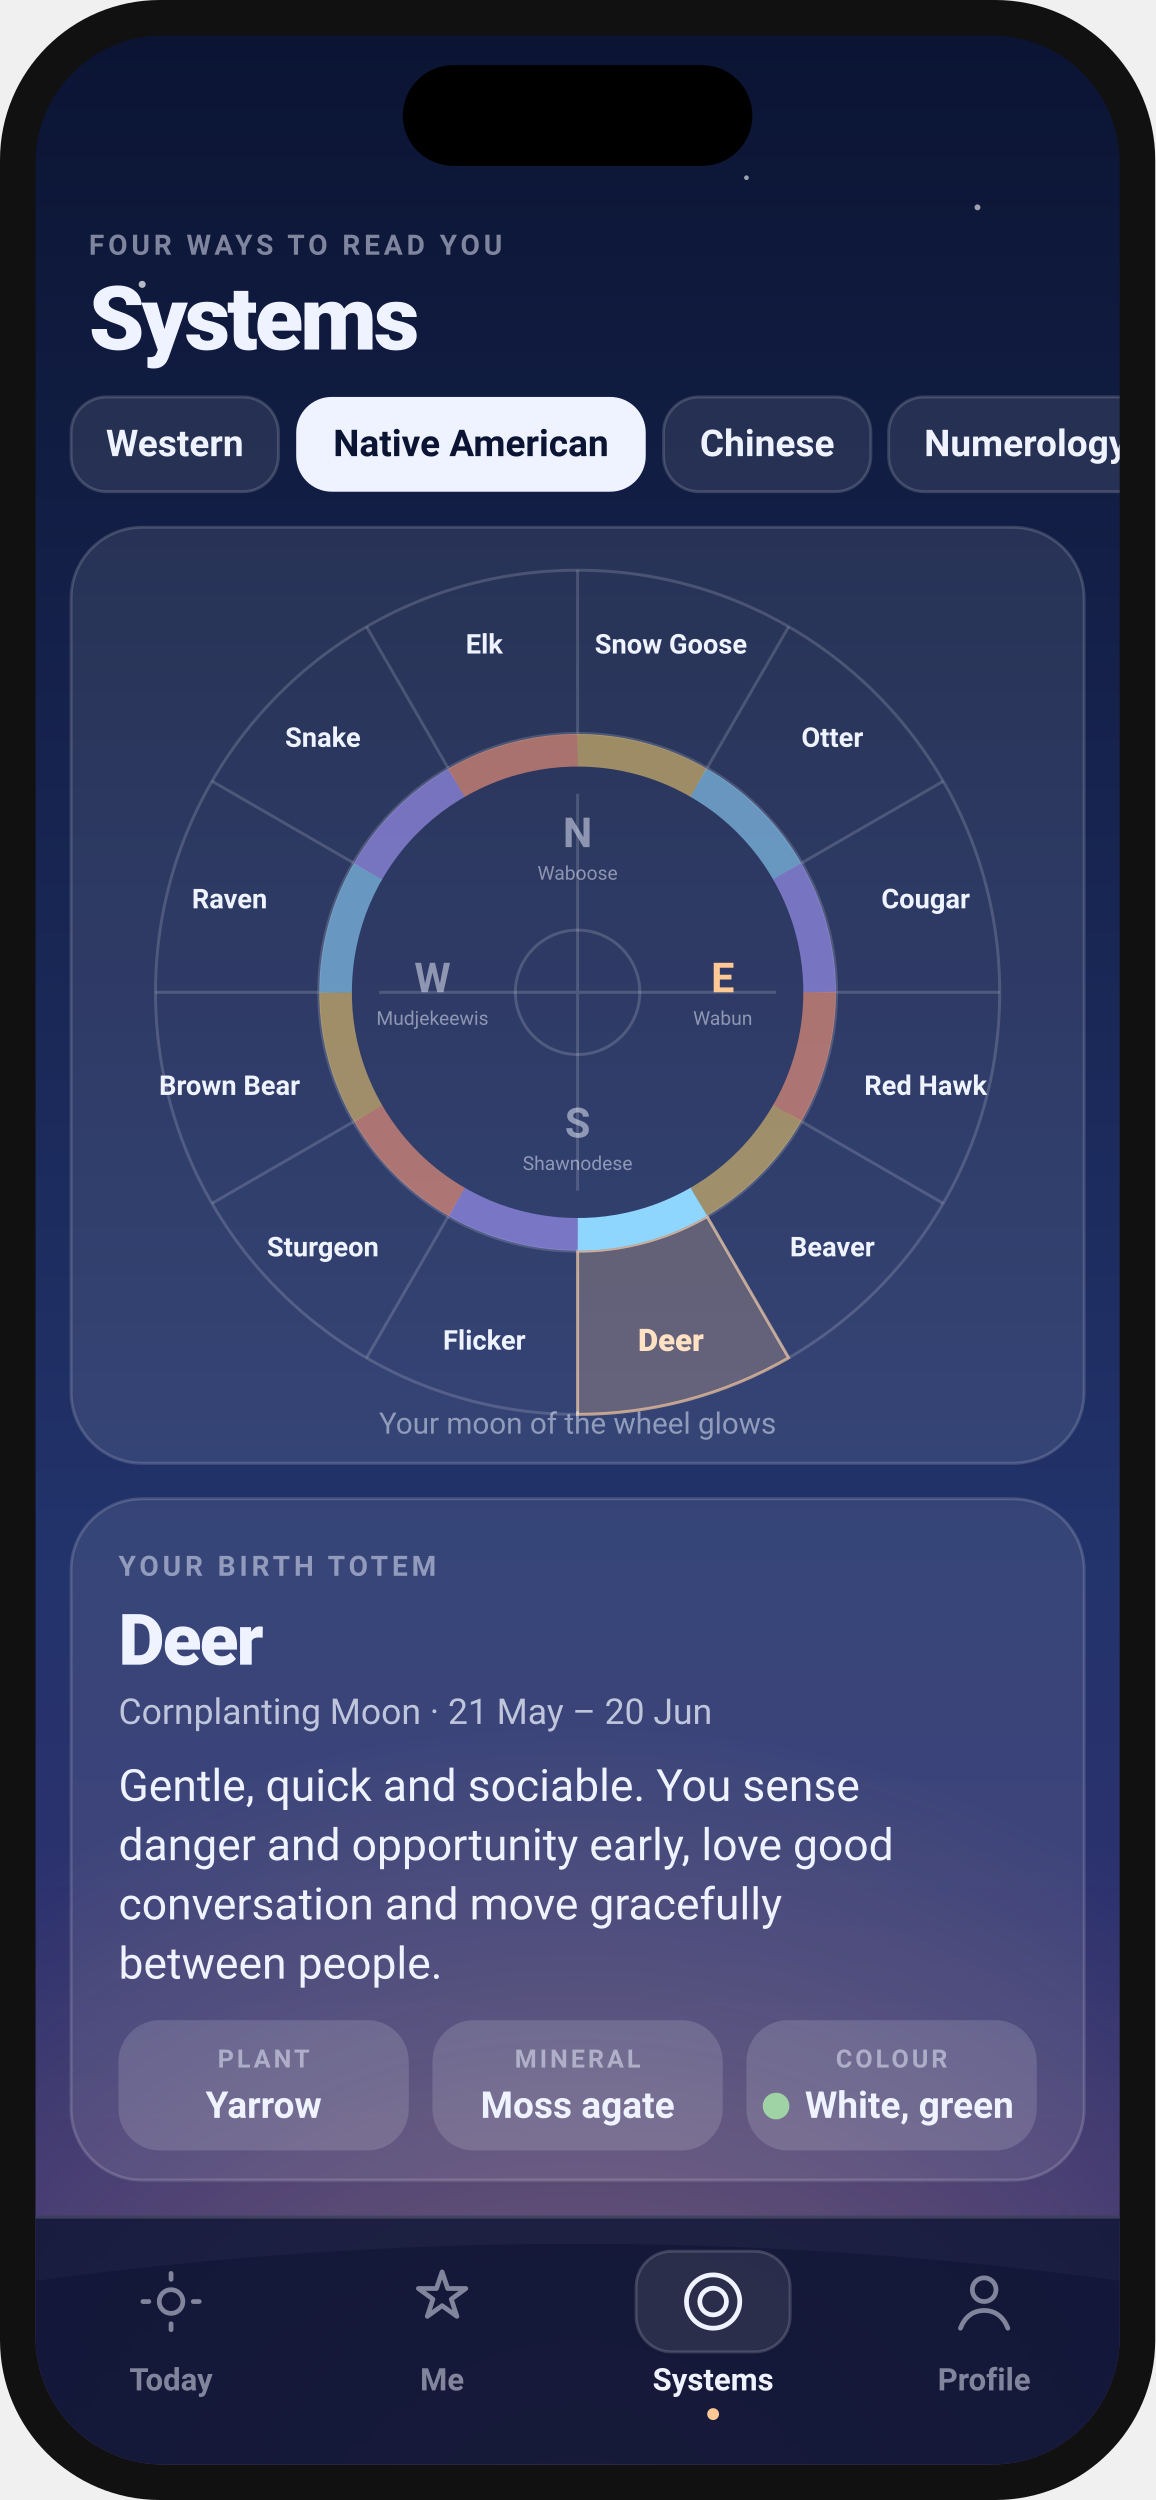
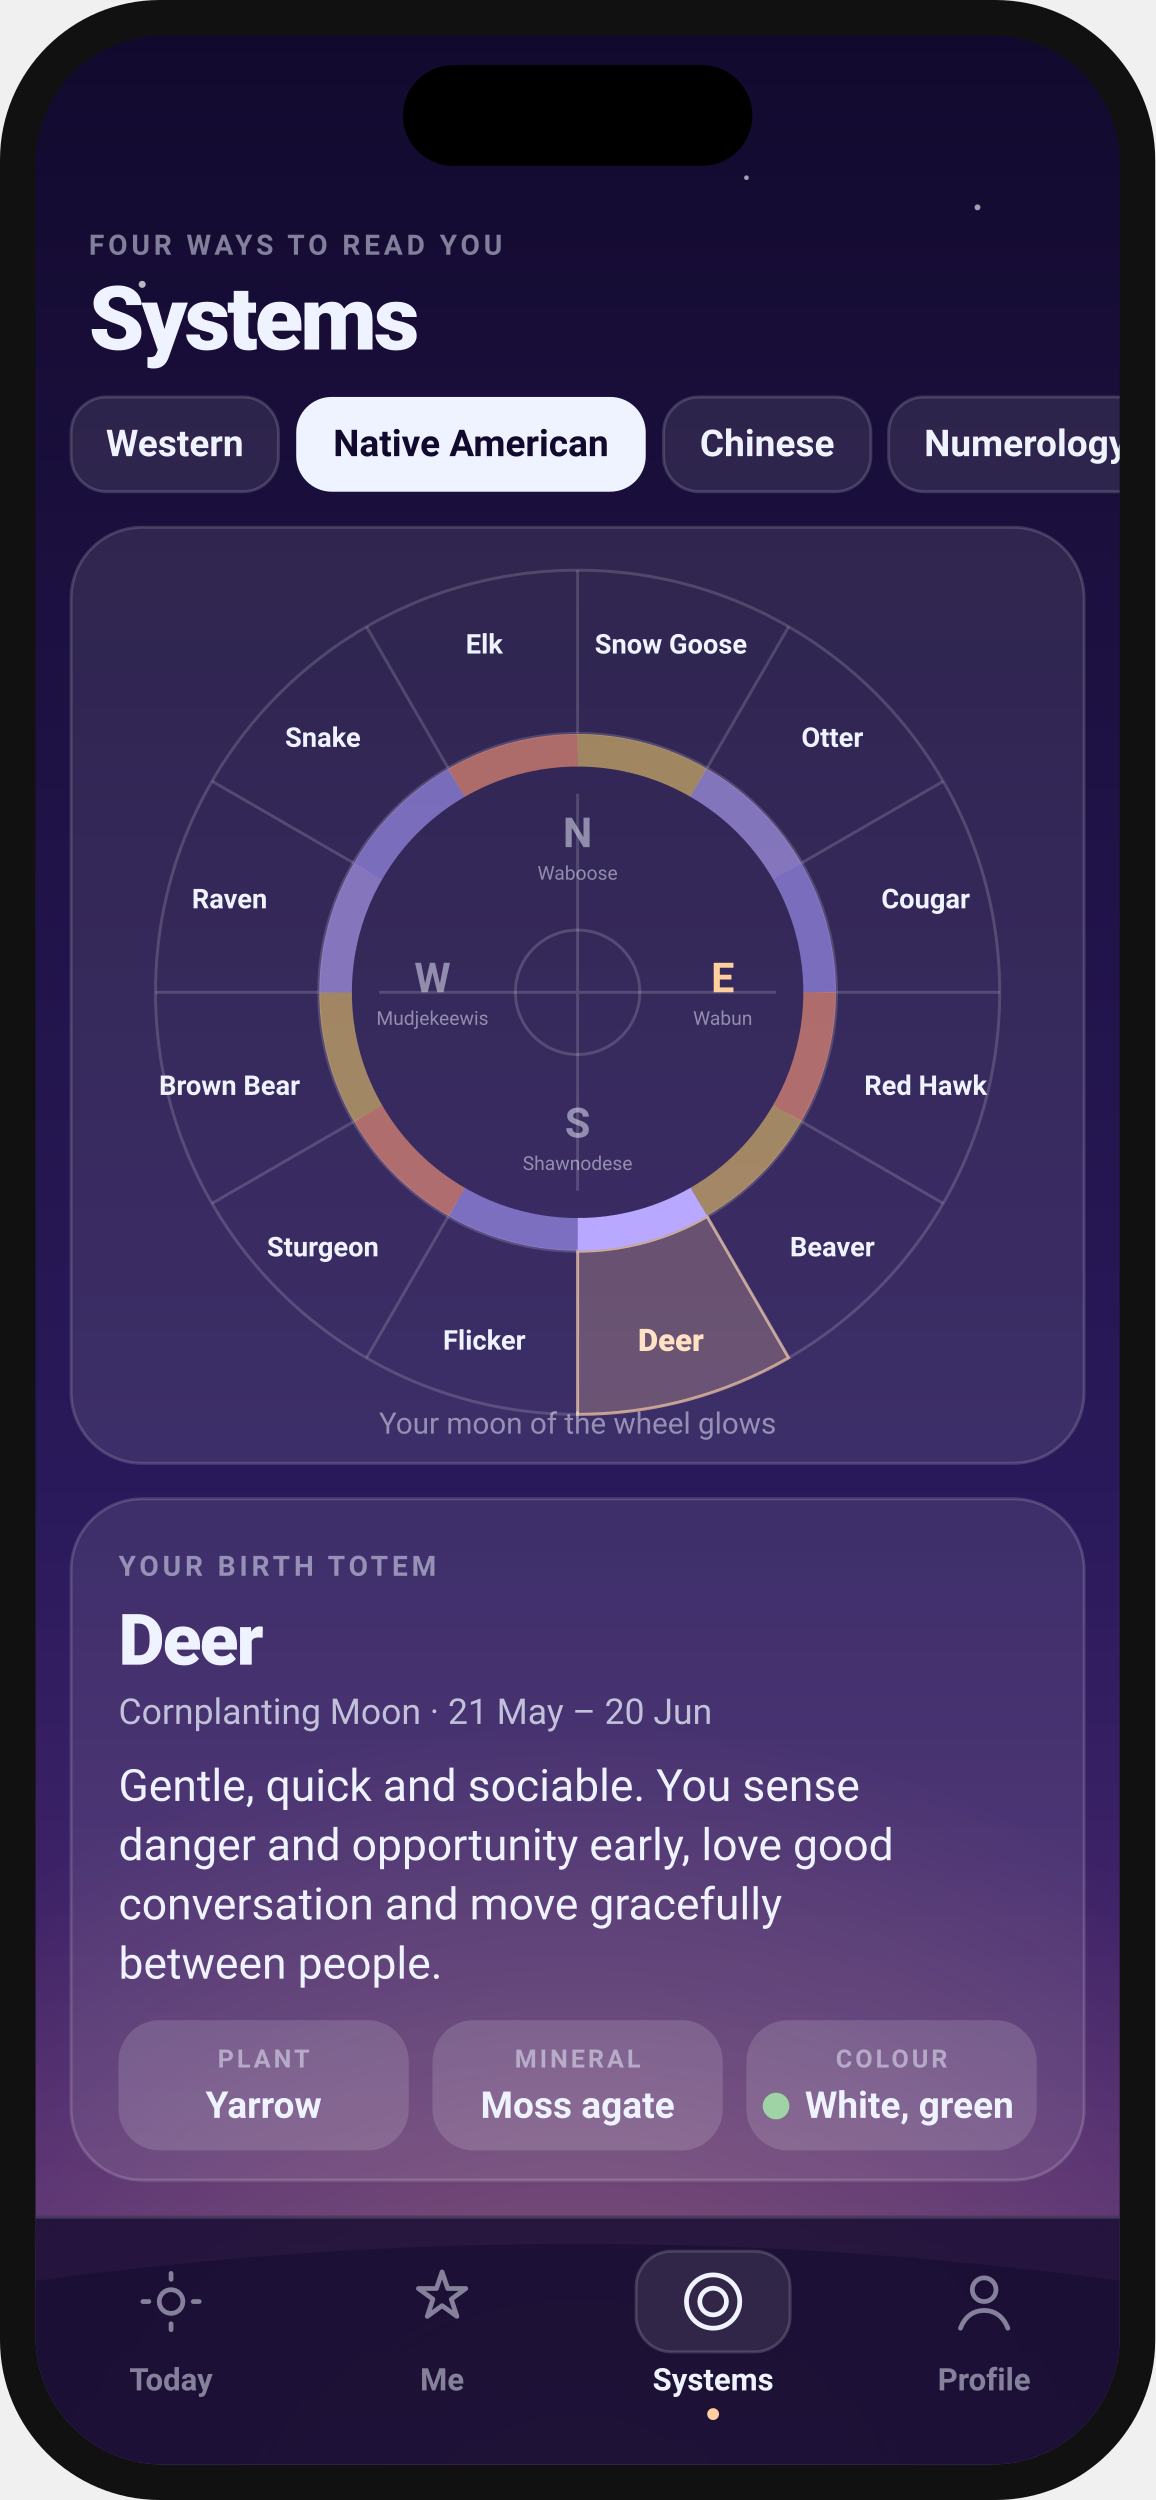
<svg xmlns="http://www.w3.org/2000/svg" viewBox="0 0 390 844" width="390" height="844">
  <defs>
    <linearGradient id="sky" x1="0" y1="0" x2="0" y2="1">
-       <stop offset="0" stop-color="#0b1433" />
-       <stop offset=".62" stop-color="#22336b" />
-       <stop offset="1" stop-color="#3b2f72" />
+       <stop offset="0" stop-color="#120a2e" />
+       <stop offset=".62" stop-color="#2b1a5c" />
+       <stop offset="1" stop-color="#5b2f7a" />
    </linearGradient>
    <radialGradient id="glow" cx=".5" cy=".5" r=".5">
      <stop offset="0" stop-color="#ffbe8c" stop-opacity=".34" />
      <stop offset="1" stop-color="#ffbe8c" stop-opacity="0" />
    </radialGradient>
    <clipPath id="scr">
      <rect x="12" y="12" width="366" height="820" rx="43" />
    </clipPath>
    <style>
    text{font-family:ui-rounded,"SF Pro Rounded","SF Pro Display",-apple-system,"Segoe UI",Roboto,sans-serif;fill:#eef3ff}
    .s{font-family:"New York","Iowan Old Style",Georgia,serif}
    .k{font-size:9.5px;font-weight:700;letter-spacing:1.3px;fill:#eef3ff;fill-opacity:.5}
-     .d{fill-opacity:.74} .f{fill-opacity:.5} .g{fill:#ffc996} .g2{fill:#ffe2c4}
+     .d{fill-opacity:.74} .f{fill-opacity:.5} .g{fill:#ffcf9e} .g2{fill:#ffe2c4}
    .card{fill:#fff;fill-opacity:.09;stroke:#fff;stroke-opacity:.16}
    .line{stroke:#fff;stroke-opacity:.16;fill:none}
    .ic{fill:none;stroke:#eef3ff;stroke-width:1.6;stroke-linecap:round;stroke-linejoin:round}
    .t{font-size:9.2px;font-weight:600}
  </style>
  </defs>
  <rect width="390" height="844" rx="54" fill="#111" />
  <g clip-path="url(#scr)">
    <rect x="12" y="12" width="366" height="820" fill="url(#sky)" />
    <ellipse cx="195" cy="860" rx="320" ry="280" fill="url(#glow)" />
    <g fill="#fff">
      <circle cx="48" cy="96" r="1.2" opacity=".7" />
      <circle cx="330" cy="70" r="1" opacity=".6" />
      <circle cx="252" cy="60" r=".8" opacity=".6" />
    </g>
    <path d="M12 770 Q195 745 378 770 V832 H12Z" fill="#170f33" opacity=".55" />
    <text x="30" y="86" class="k">FOUR WAYS TO READ YOU</text>
    <text x="30" y="118" font-size="30" font-weight="800" letter-spacing="-1">Systems</text>
    <rect x="24" y="134" width="70" height="32" rx="12" class="card" />
    <text x="59" y="154" text-anchor="middle" font-size="12.5" font-weight="600">Western</text>
    <rect x="100" y="134" width="118" height="32" rx="12" fill="#eef3ff" />
-     <text x="159" y="154" text-anchor="middle" font-size="12.5" font-weight="600" style="fill:#0b1433">Native American</text>
+     <text x="159" y="154" text-anchor="middle" font-size="12.5" font-weight="600" style="fill:#120a2e">Native American</text>
    <rect x="224" y="134" width="70" height="32" rx="12" class="card" />
    <text x="259" y="154" text-anchor="middle" font-size="12.5" font-weight="600">Chinese</text>
    <rect x="300" y="134" width="96" height="32" rx="12" class="card" />
    <text x="312" y="154" font-size="12.5" font-weight="600">Numerology</text>
    <rect x="24" y="178" width="342" height="316" rx="24" class="card" />
    <circle cx="195" cy="335" r="142.5" fill="#fff" fill-opacity=".05" class="line" />
-     <path d="M266.25 458.4A142.5 142.5 0 0 1 195 477.5L195 422.4A87.4 87.4 0 0 0 238.7 410.7Z" fill="#ffc996" fill-opacity=".24" stroke="#ffc996" stroke-opacity=".6" />
+     <path d="M266.25 458.4A142.5 142.5 0 0 1 195 477.5L195 422.4A87.4 87.4 0 0 0 238.7 410.7Z" fill="#ffcf9e" fill-opacity=".24" stroke="#ffcf9e" stroke-opacity=".6" />
    <circle cx="195" cy="335" r="87.4" class="line" />
    <path class="line" d="M195 192.5V247.6M266.25 211.6L238.7 259.3M318.4 263.75L270.7 291.3M337.5 335H282.4M318.4 406.25L270.7 378.7M266.25 458.4L238.7 410.7M195 477.5V422.4M123.75 458.4L151.3 410.7M71.6 406.25L119.3 378.7M52.5 335H107.6M71.6 263.75L119.3 291.3M123.75 211.6L151.3 259.3" />
    <g fill="none" stroke-width="11" stroke-dasharray="42.78 470.5">
      <circle cx="195" cy="335" r="81.7" stroke="#e9c46a" stroke-opacity=".6" transform="rotate(-90 195 335)" />
-       <circle cx="195" cy="335" r="81.7" stroke="#8fd6ff" stroke-opacity=".6" transform="rotate(-60 195 335)" />
+       <circle cx="195" cy="335" r="81.7" stroke="#b9a8ff" stroke-opacity=".6" transform="rotate(-60 195 335)" />
      <circle cx="195" cy="335" r="81.7" stroke="#a99bff" stroke-opacity=".6" transform="rotate(-30 195 335)" />
      <circle cx="195" cy="335" r="81.7" stroke="#ff9a78" stroke-opacity=".6" transform="rotate(0 195 335)" />
      <circle cx="195" cy="335" r="81.7" stroke="#e9c46a" stroke-opacity=".6" transform="rotate(30 195 335)" />
-       <circle cx="195" cy="335" r="81.7" stroke="#8fd6ff" transform="rotate(60 195 335)" />
+       <circle cx="195" cy="335" r="81.7" stroke="#b9a8ff" transform="rotate(60 195 335)" />
      <circle cx="195" cy="335" r="81.7" stroke="#a99bff" stroke-opacity=".6" transform="rotate(90 195 335)" />
      <circle cx="195" cy="335" r="81.7" stroke="#ff9a78" stroke-opacity=".6" transform="rotate(120 195 335)" />
      <circle cx="195" cy="335" r="81.7" stroke="#e9c46a" stroke-opacity=".6" transform="rotate(150 195 335)" />
-       <circle cx="195" cy="335" r="81.7" stroke="#8fd6ff" stroke-opacity=".6" transform="rotate(180 195 335)" />
+       <circle cx="195" cy="335" r="81.7" stroke="#b9a8ff" stroke-opacity=".6" transform="rotate(180 195 335)" />
      <circle cx="195" cy="335" r="81.7" stroke="#a99bff" stroke-opacity=".6" transform="rotate(210 195 335)" />
      <circle cx="195" cy="335" r="81.7" stroke="#ff9a78" stroke-opacity=".6" transform="rotate(240 195 335)" />
    </g>
    <g text-anchor="middle" dominant-baseline="central" class="t">
      <text x="226.5" y="217.5">Snow Goose</text>
      <text x="281" y="249">Otter</text>
      <text x="312.5" y="303.5">Cougar</text>
      <text x="312.5" y="366.5">Red Hawk</text>
      <text x="281" y="421">Beaver</text>
      <text x="226.5" y="452.5" font-size="10.5" font-weight="800" class="g2">Deer</text>
      <text x="163.5" y="452.5">Flicker</text>
      <text x="109" y="421">Sturgeon</text>
      <text x="77.5" y="366.5">Brown Bear</text>
      <text x="77.5" y="303.5">Raven</text>
      <text x="109" y="249">Snake</text>
      <text x="163.5" y="217.5">Elk</text>
    </g>
    <path class="line" d="M195 268V402M128 335H262" />
    <circle cx="195" cy="335" r="21" class="line" />
    <g text-anchor="middle" font-weight="700" font-size="14">
      <text x="195" y="286" class="f">N</text>
      <text x="244" y="335" class="g">E</text>
      <text x="195" y="384" class="f">S</text>
      <text x="146" y="335" class="f">W</text>
    </g>
    <g text-anchor="middle" font-size="6.5" class="f">
      <text x="195" y="297">Waboose</text>
      <text x="244" y="346">Wabun</text>
      <text x="195" y="395">Shawnodese</text>
      <text x="146" y="346">Mudjekeewis</text>
    </g>
    <text x="195" y="484" text-anchor="middle" font-size="10" class="f">Your moon of the wheel glows</text>
    <rect x="24" y="506" width="342" height="230" rx="24" class="card" />
    <text x="40" y="532" class="k">YOUR BIRTH TOTEM</text>
    <text x="40" y="562" font-size="24" font-weight="800" letter-spacing="-.6">Deer</text>
    <text x="40" y="582" font-size="12" class="d">Cornplanting Moon · 21 May – 20 Jun</text>
    <g font-size="15" class="s">
      <text x="40" y="608">Gentle, quick and sociable. You sense</text>
      <text x="40" y="628">danger and opportunity early, love good</text>
      <text x="40" y="648">conversation and move gracefully</text>
      <text x="40" y="668">between people.</text>
    </g>
    <rect x="40" y="682" width="98" height="44" rx="14" fill="#fff" fill-opacity=".14" />
    <rect x="146" y="682" width="98" height="44" rx="14" fill="#fff" fill-opacity=".14" />
    <rect x="252" y="682" width="98" height="44" rx="14" fill="#fff" fill-opacity=".14" />
    <g text-anchor="middle">
      <text x="89" y="698" font-size="8.5" font-weight="700" letter-spacing="1" class="f">PLANT</text>
      <text x="89" y="715" font-size="12.5" font-weight="700">Yarrow</text>
      <text x="195" y="698" font-size="8.5" font-weight="700" letter-spacing="1" class="f">MINERAL</text>
      <text x="195" y="715" font-size="12.5" font-weight="700">Moss agate</text>
      <text x="301" y="698" font-size="8.5" font-weight="700" letter-spacing="1" class="f">COLOUR</text>
      <text x="307" y="715" font-size="12.5" font-weight="700">White, green</text>
    </g>
    <circle cx="262" cy="711" r="4.5" fill="#9fd3a5" />
-     <rect x="12" y="748" width="366" height="84" fill="#0b1433" fill-opacity=".78" />
+     <rect x="12" y="748" width="366" height="84" fill="#120a2e" fill-opacity=".78" />
    <path d="M12 748.5H378" class="line" />
    <rect x="214.75" y="760" width="52" height="34" rx="12" class="card" />
    <g class="ic" stroke-opacity=".5">
      <circle cx="57.75" cy="777" r="4" />
      <path d="M57.75 767.5v2M57.75 784.5v2M48.25 777h2M65.25 777h2" />
      <path d="M149.25 767l1.9 5.6h6.1l-4.9 3.6 1.9 5.8-5-3.6-5 3.6 1.9-5.8-4.9-3.6h6.1z" />
      <circle cx="332.25" cy="773" r="4" />
      <path d="M324.25 786c1.5-4 4.5-6 8-6s6.5 2 8 6" />
    </g>
    <g class="ic">
      <circle cx="240.75" cy="777" r="9" />
      <circle cx="240.75" cy="777" r="4.5" />
    </g>
    <g font-size="10.5" font-weight="600" text-anchor="middle">
      <text x="57.75" y="807" class="f">Today</text>
      <text x="149.25" y="807" class="f">Me</text>
      <text x="240.75" y="807">Systems</text>
      <text x="332.25" y="807" class="f">Profile</text>
    </g>
-     <circle cx="240.75" cy="815" r="2" fill="#ffc996" />
+     <circle cx="240.75" cy="815" r="2" fill="#ffcf9e" />
  </g>
  <rect x="136" y="22" width="118" height="34" rx="17" fill="#000" />
</svg>
